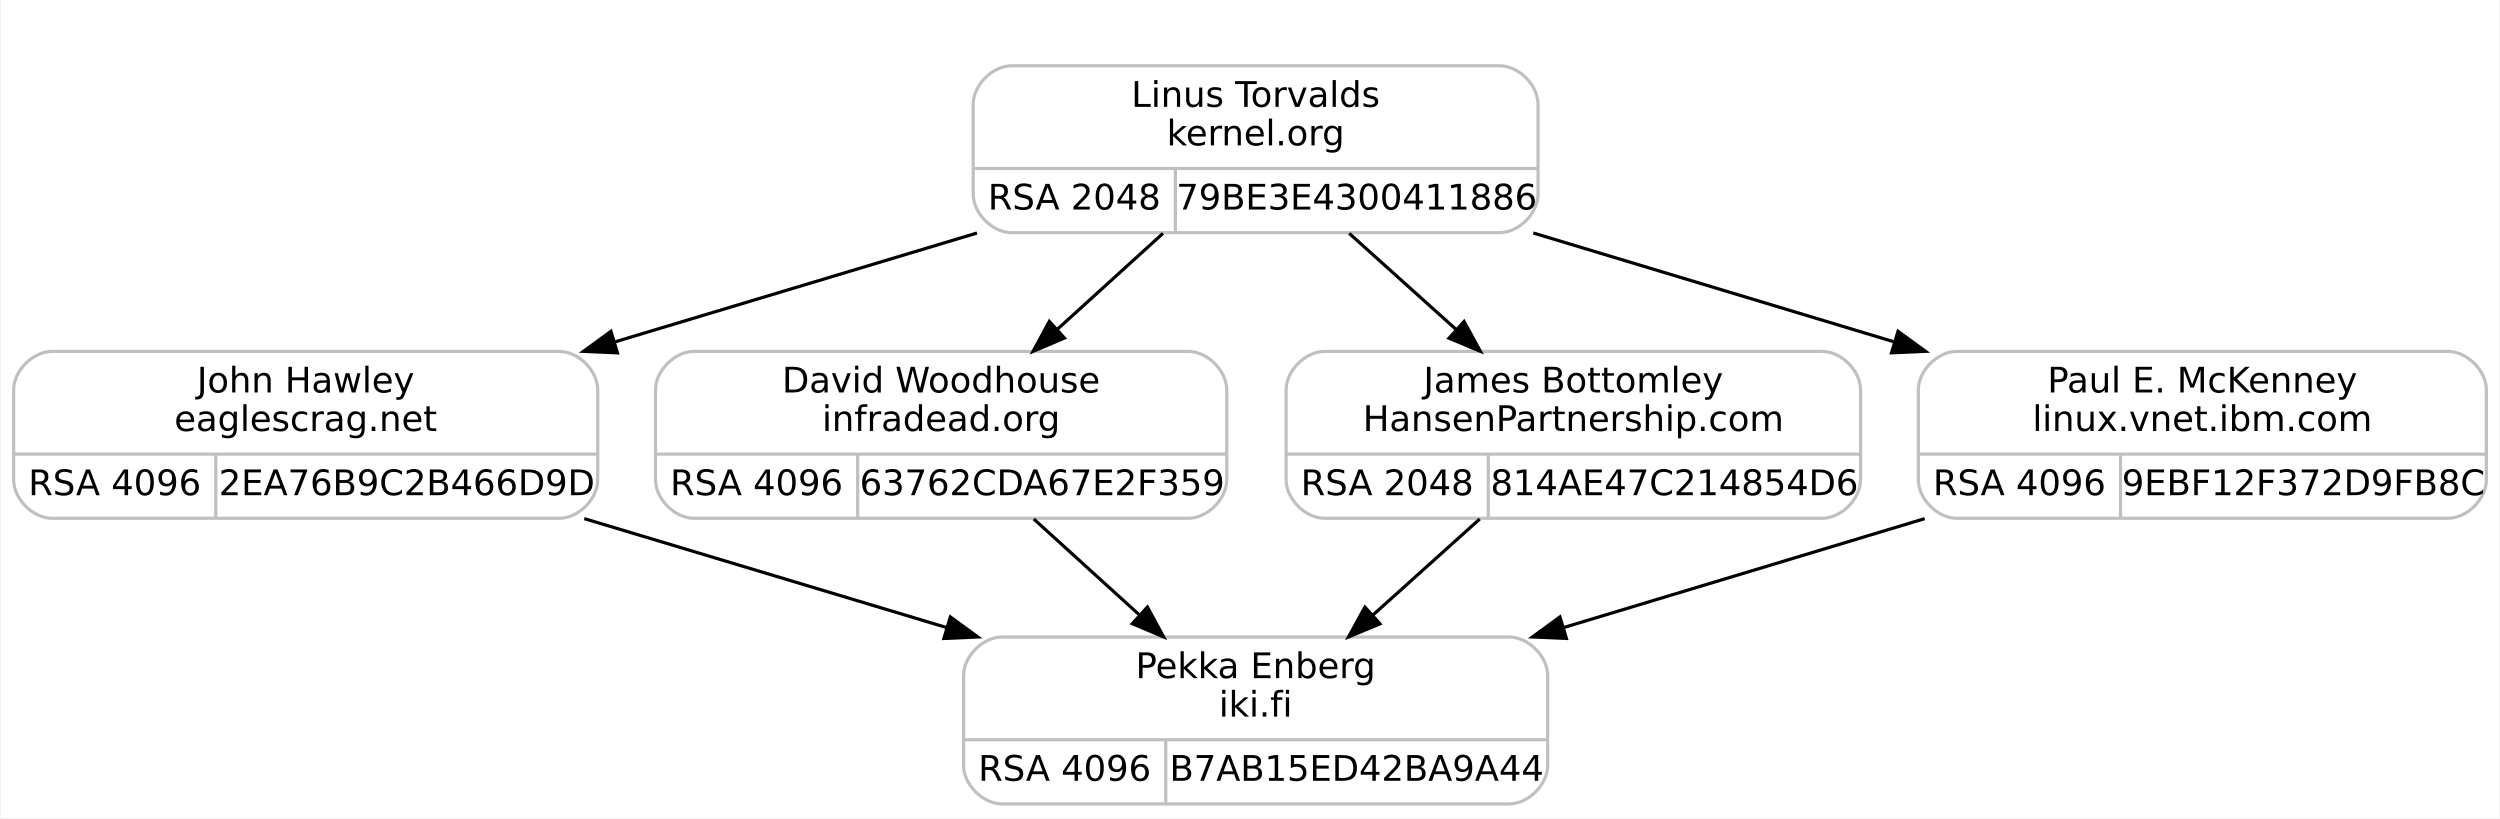
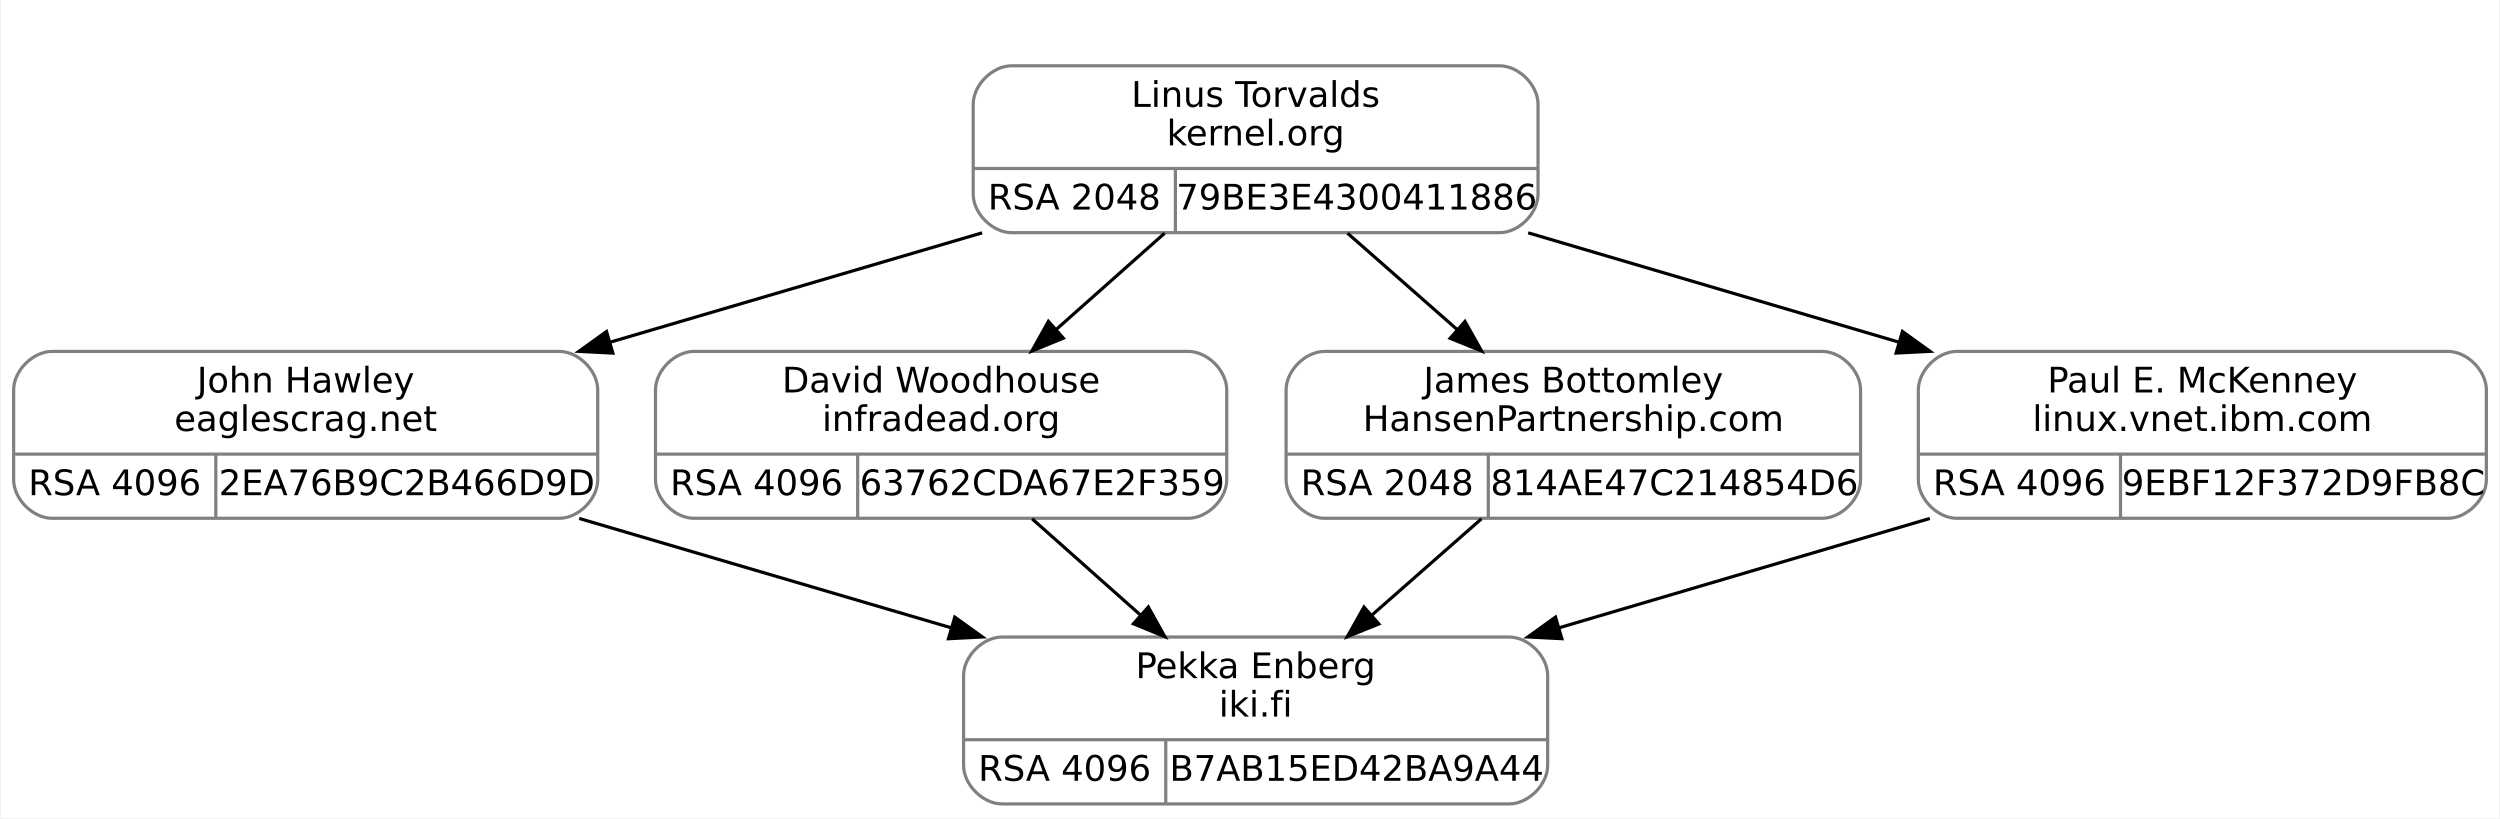
<svg xmlns="http://www.w3.org/2000/svg" width="779pt" height="255pt" viewBox="0.00 0.00 778.50 255.00">
  <g id="graph0" class="graph" transform="scale(1 1) rotate(0) translate(4 251)">
-     <polygon fill="#ffffff" stroke="transparent" points="-4,4 -4,-251 774.5,-251 774.5,4 -4,4" />
+     <polygon fill="white" stroke="transparent" points="-4,4 -4,-251 774.5,-251 774.5,4 -4,4" />
    <g id="clust1" class="cluster">
-       <polygon fill="none" stroke="#ffffff" points="291,-170 291,-239 483,-239 483,-170 291,-170" />
+       <polygon fill="none" stroke="white" points="291,-170 291,-239 483,-239 483,-170 291,-170" />
    </g>
    <g id="node1" class="node">
-       <path fill="none" stroke="#c0c0c0" d="M12,-89.5C12,-89.5 170,-89.5 170,-89.5 176,-89.5 182,-95.5 182,-101.5 182,-101.5 182,-129.5 182,-129.5 182,-135.5 176,-141.5 170,-141.5 170,-141.5 12,-141.5 12,-141.5 6,-141.5 0,-135.5 0,-129.5 0,-129.5 0,-101.5 0,-101.5 0,-95.5 6,-89.5 12,-89.5" />
-       <text text-anchor="middle" x="91" y="-128.7" font-family="droid sans,dejavu sans,helvetica" font-size="11.00" fill="#000000">John Hawley</text>
-       <text text-anchor="middle" x="91" y="-116.7" font-family="droid sans,dejavu sans,helvetica" font-size="11.00" fill="#000000">eaglescrag.net</text>
-       <polyline fill="none" stroke="#c0c0c0" points="0,-109.5 182,-109.5 " />
-       <text text-anchor="middle" x="31.5" y="-96.7" font-family="droid sans,dejavu sans,helvetica" font-size="11.00" fill="#000000">RSA 4096</text>
-       <polyline fill="none" stroke="#c0c0c0" points="63,-89.5 63,-109.5 " />
-       <text text-anchor="middle" x="122.5" y="-96.7" font-family="droid sans,dejavu sans,helvetica" font-size="11.00" fill="#000000">2EA76B9C2B466D9D</text>
+       <path fill="none" stroke="gray" d="M12,-89.5C12,-89.5 170,-89.5 170,-89.5 176,-89.5 182,-95.5 182,-101.5 182,-101.5 182,-129.5 182,-129.5 182,-135.5 176,-141.5 170,-141.5 170,-141.5 12,-141.5 12,-141.5 6,-141.5 0,-135.5 0,-129.5 0,-129.5 0,-101.5 0,-101.5 0,-95.5 6,-89.5 12,-89.5" />
+       <text text-anchor="middle" x="91" y="-128.7" font-family="droid sans,dejavu sans,helvetica" font-size="11.00">John Hawley</text>
+       <text text-anchor="middle" x="91" y="-116.7" font-family="droid sans,dejavu sans,helvetica" font-size="11.00">eaglescrag.net</text>
+       <polyline fill="none" stroke="gray" points="0,-109.5 182,-109.5 " />
+       <text text-anchor="middle" x="31.5" y="-96.7" font-family="droid sans,dejavu sans,helvetica" font-size="11.00">RSA 4096</text>
+       <polyline fill="none" stroke="gray" points="63,-89.5 63,-109.5 " />
+       <text text-anchor="middle" x="122.5" y="-96.7" font-family="droid sans,dejavu sans,helvetica" font-size="11.00">2EA76B9C2B466D9D</text>
    </g>
    <g id="node3" class="node">
-       <path fill="none" stroke="#c0c0c0" d="M308,-.5C308,-.5 466,-.5 466,-.5 472,-.5 478,-6.5 478,-12.5 478,-12.5 478,-40.5 478,-40.5 478,-46.5 472,-52.5 466,-52.5 466,-52.5 308,-52.5 308,-52.5 302,-52.5 296,-46.5 296,-40.5 296,-40.5 296,-12.5 296,-12.5 296,-6.5 302,-.5 308,-.5" />
-       <text text-anchor="middle" x="387" y="-39.7" font-family="droid sans,dejavu sans,helvetica" font-size="11.00" fill="#000000">Pekka Enberg</text>
-       <text text-anchor="middle" x="387" y="-27.7" font-family="droid sans,dejavu sans,helvetica" font-size="11.00" fill="#000000">iki.fi</text>
-       <polyline fill="none" stroke="#c0c0c0" points="296,-20.5 478,-20.5 " />
-       <text text-anchor="middle" x="327.5" y="-7.7" font-family="droid sans,dejavu sans,helvetica" font-size="11.00" fill="#000000">RSA 4096</text>
-       <polyline fill="none" stroke="#c0c0c0" points="359,-.5 359,-20.5 " />
-       <text text-anchor="middle" x="418.5" y="-7.7" font-family="droid sans,dejavu sans,helvetica" font-size="11.00" fill="#000000">B7AB15ED42BA9A44</text>
+       <path fill="none" stroke="gray" d="M308,-0.5C308,-0.5 466,-0.5 466,-0.5 472,-0.5 478,-6.5 478,-12.5 478,-12.5 478,-40.5 478,-40.5 478,-46.5 472,-52.5 466,-52.5 466,-52.5 308,-52.5 308,-52.5 302,-52.5 296,-46.5 296,-40.5 296,-40.5 296,-12.5 296,-12.5 296,-6.5 302,-0.5 308,-0.5" />
+       <text text-anchor="middle" x="387" y="-39.7" font-family="droid sans,dejavu sans,helvetica" font-size="11.00">Pekka Enberg</text>
+       <text text-anchor="middle" x="387" y="-27.7" font-family="droid sans,dejavu sans,helvetica" font-size="11.00">iki.fi</text>
+       <polyline fill="none" stroke="gray" points="296,-20.5 478,-20.5 " />
+       <text text-anchor="middle" x="327.5" y="-7.7" font-family="droid sans,dejavu sans,helvetica" font-size="11.00">RSA 4096</text>
+       <polyline fill="none" stroke="gray" points="359,-0.5 359,-20.5 " />
+       <text text-anchor="middle" x="418.5" y="-7.7" font-family="droid sans,dejavu sans,helvetica" font-size="11.00">B7AB15ED42BA9A44</text>
    </g>
    <g id="edge2" class="edge">
-       <path fill="none" stroke="#000000" d="M177.81,-89.398C213.278,-78.734 254.438,-66.358 290.817,-55.42" />
-       <polygon fill="#000000" stroke="#000000" points="291.879,-58.755 300.448,-52.524 289.863,-52.052 291.879,-58.755" />
+       <path fill="none" stroke="black" d="M176.22,-89.45C212.43,-78.81 254.81,-66.35 292.02,-55.41" />
+       <polygon fill="black" stroke="black" points="293.26,-58.7 301.87,-52.52 291.29,-51.98 293.26,-58.7" />
    </g>
    <g id="node2" class="node">
-       <path fill="none" stroke="#c0c0c0" d="M311,-178.5C311,-178.5 463,-178.5 463,-178.5 469,-178.5 475,-184.5 475,-190.5 475,-190.5 475,-218.5 475,-218.5 475,-224.5 469,-230.5 463,-230.5 463,-230.5 311,-230.5 311,-230.5 305,-230.5 299,-224.5 299,-218.5 299,-218.5 299,-190.5 299,-190.5 299,-184.5 305,-178.5 311,-178.5" />
-       <text text-anchor="middle" x="387" y="-217.7" font-family="droid sans,dejavu sans,helvetica" font-size="11.00" fill="#000000">Linus Torvalds</text>
-       <text text-anchor="middle" x="387" y="-205.7" font-family="droid sans,dejavu sans,helvetica" font-size="11.00" fill="#000000">kernel.org</text>
-       <polyline fill="none" stroke="#c0c0c0" points="299,-198.5 475,-198.5 " />
-       <text text-anchor="middle" x="330.5" y="-185.7" font-family="droid sans,dejavu sans,helvetica" font-size="11.00" fill="#000000">RSA 2048</text>
-       <polyline fill="none" stroke="#c0c0c0" points="362,-178.5 362,-198.5 " />
-       <text text-anchor="middle" x="418.5" y="-185.7" font-family="droid sans,dejavu sans,helvetica" font-size="11.00" fill="#000000">79BE3E4300411886</text>
+       <path fill="none" stroke="gray" d="M311,-178.5C311,-178.5 463,-178.5 463,-178.5 469,-178.5 475,-184.5 475,-190.5 475,-190.5 475,-218.5 475,-218.5 475,-224.5 469,-230.5 463,-230.5 463,-230.5 311,-230.5 311,-230.5 305,-230.5 299,-224.5 299,-218.5 299,-218.5 299,-190.5 299,-190.5 299,-184.5 305,-178.5 311,-178.5" />
+       <text text-anchor="middle" x="387" y="-217.7" font-family="droid sans,dejavu sans,helvetica" font-size="11.00">Linus Torvalds</text>
+       <text text-anchor="middle" x="387" y="-205.7" font-family="droid sans,dejavu sans,helvetica" font-size="11.00">kernel.org</text>
+       <polyline fill="none" stroke="gray" points="299,-198.5 475,-198.5 " />
+       <text text-anchor="middle" x="330.5" y="-185.7" font-family="droid sans,dejavu sans,helvetica" font-size="11.00">RSA 2048</text>
+       <polyline fill="none" stroke="gray" points="362,-178.5 362,-198.5 " />
+       <text text-anchor="middle" x="418.5" y="-185.7" font-family="droid sans,dejavu sans,helvetica" font-size="11.00">79BE3E4300411886</text>
    </g>
    <g id="edge1" class="edge">
-       <path fill="none" stroke="#000000" d="M300.19,-178.398C264.722,-167.734 223.562,-155.358 187.183,-144.42" />
-       <polygon fill="#000000" stroke="#000000" points="188.137,-141.052 177.552,-141.524 186.121,-147.756 188.137,-141.052" />
+       <path fill="none" stroke="black" d="M301.78,-178.45C265.57,-167.81 223.19,-155.35 185.98,-144.41" />
+       <polygon fill="black" stroke="black" points="186.71,-140.98 176.13,-141.52 184.74,-147.7 186.71,-140.98" />
    </g>
    <g id="node4" class="node">
-       <path fill="none" stroke="#c0c0c0" d="M212,-89.5C212,-89.5 366,-89.5 366,-89.5 372,-89.5 378,-95.5 378,-101.5 378,-101.5 378,-129.5 378,-129.5 378,-135.5 372,-141.5 366,-141.5 366,-141.5 212,-141.5 212,-141.5 206,-141.5 200,-135.5 200,-129.5 200,-129.5 200,-101.5 200,-101.5 200,-95.5 206,-89.5 212,-89.5" />
-       <text text-anchor="middle" x="289" y="-128.7" font-family="droid sans,dejavu sans,helvetica" font-size="11.00" fill="#000000">David Woodhouse</text>
-       <text text-anchor="middle" x="289" y="-116.7" font-family="droid sans,dejavu sans,helvetica" font-size="11.00" fill="#000000">infradead.org</text>
-       <polyline fill="none" stroke="#c0c0c0" points="200,-109.5 378,-109.5 " />
-       <text text-anchor="middle" x="231.5" y="-96.7" font-family="droid sans,dejavu sans,helvetica" font-size="11.00" fill="#000000">RSA 4096</text>
-       <polyline fill="none" stroke="#c0c0c0" points="263,-89.5 263,-109.5 " />
-       <text text-anchor="middle" x="320.5" y="-96.7" font-family="droid sans,dejavu sans,helvetica" font-size="11.00" fill="#000000">63762CDA67E2F359</text>
+       <path fill="none" stroke="gray" d="M212,-89.5C212,-89.5 366,-89.5 366,-89.5 372,-89.5 378,-95.5 378,-101.5 378,-101.5 378,-129.5 378,-129.5 378,-135.5 372,-141.5 366,-141.5 366,-141.5 212,-141.5 212,-141.5 206,-141.5 200,-135.5 200,-129.5 200,-129.5 200,-101.5 200,-101.5 200,-95.5 206,-89.5 212,-89.5" />
+       <text text-anchor="middle" x="289" y="-128.7" font-family="droid sans,dejavu sans,helvetica" font-size="11.00">David Woodhouse</text>
+       <text text-anchor="middle" x="289" y="-116.7" font-family="droid sans,dejavu sans,helvetica" font-size="11.00">infradead.org</text>
+       <polyline fill="none" stroke="gray" points="200,-109.5 378,-109.5 " />
+       <text text-anchor="middle" x="231.5" y="-96.7" font-family="droid sans,dejavu sans,helvetica" font-size="11.00">RSA 4096</text>
+       <polyline fill="none" stroke="gray" points="263,-89.5 263,-109.5 " />
+       <text text-anchor="middle" x="320.5" y="-96.7" font-family="droid sans,dejavu sans,helvetica" font-size="11.00">63762CDA67E2F359</text>
    </g>
    <g id="edge3" class="edge">
-       <path fill="none" stroke="#000000" d="M358.127,-178.278C347.859,-168.954 336.164,-158.333 325.351,-148.513" />
-       <polygon fill="#000000" stroke="#000000" points="327.423,-145.666 317.667,-141.534 322.717,-150.848 327.423,-145.666" />
+       <path fill="none" stroke="black" d="M358.65,-178.34C348.09,-168.96 335.96,-158.19 324.81,-148.29" />
+       <polygon fill="black" stroke="black" points="327.08,-145.63 317.28,-141.61 322.44,-150.86 327.08,-145.63" />
    </g>
    <g id="node5" class="node">
-       <path fill="none" stroke="#c0c0c0" d="M408.5,-89.5C408.5,-89.5 563.5,-89.5 563.5,-89.5 569.5,-89.5 575.5,-95.5 575.5,-101.5 575.5,-101.5 575.5,-129.5 575.5,-129.5 575.5,-135.5 569.5,-141.5 563.5,-141.5 563.5,-141.5 408.5,-141.5 408.5,-141.5 402.5,-141.5 396.5,-135.5 396.5,-129.5 396.5,-129.5 396.5,-101.5 396.5,-101.5 396.5,-95.5 402.5,-89.5 408.5,-89.5" />
-       <text text-anchor="middle" x="486" y="-128.7" font-family="droid sans,dejavu sans,helvetica" font-size="11.00" fill="#000000">James Bottomley</text>
-       <text text-anchor="middle" x="486" y="-116.7" font-family="droid sans,dejavu sans,helvetica" font-size="11.00" fill="#000000">HansenPartnership.com</text>
-       <polyline fill="none" stroke="#c0c0c0" points="396.5,-109.5 575.5,-109.5 " />
-       <text text-anchor="middle" x="428" y="-96.7" font-family="droid sans,dejavu sans,helvetica" font-size="11.00" fill="#000000">RSA 2048</text>
-       <polyline fill="none" stroke="#c0c0c0" points="459.5,-89.5 459.5,-109.5 " />
-       <text text-anchor="middle" x="517.5" y="-96.7" font-family="droid sans,dejavu sans,helvetica" font-size="11.00" fill="#000000">814AE47C214854D6</text>
+       <path fill="none" stroke="gray" d="M408.5,-89.5C408.5,-89.5 563.5,-89.5 563.5,-89.5 569.5,-89.5 575.5,-95.5 575.5,-101.5 575.5,-101.5 575.5,-129.5 575.5,-129.5 575.5,-135.5 569.5,-141.5 563.5,-141.5 563.5,-141.5 408.5,-141.5 408.5,-141.5 402.5,-141.5 396.5,-135.5 396.5,-129.5 396.5,-129.5 396.5,-101.5 396.5,-101.5 396.5,-95.5 402.5,-89.5 408.5,-89.5" />
+       <text text-anchor="middle" x="486" y="-128.7" font-family="droid sans,dejavu sans,helvetica" font-size="11.00">James Bottomley</text>
+       <text text-anchor="middle" x="486" y="-116.7" font-family="droid sans,dejavu sans,helvetica" font-size="11.00">HansenPartnership.com</text>
+       <polyline fill="none" stroke="gray" points="396.5,-109.5 575.5,-109.5 " />
+       <text text-anchor="middle" x="428" y="-96.7" font-family="droid sans,dejavu sans,helvetica" font-size="11.00">RSA 2048</text>
+       <polyline fill="none" stroke="gray" points="459.5,-89.5 459.5,-109.5 " />
+       <text text-anchor="middle" x="517.5" y="-96.7" font-family="droid sans,dejavu sans,helvetica" font-size="11.00">814AE47C214854D6</text>
    </g>
    <g id="edge5" class="edge">
-       <path fill="none" stroke="#000000" d="M416.168,-178.278C426.641,-168.863 438.584,-158.126 449.596,-148.227" />
-       <polygon fill="#000000" stroke="#000000" points="451.944,-150.822 457.041,-141.534 447.264,-145.617 451.944,-150.822" />
+       <path fill="none" stroke="black" d="M415.63,-178.34C426.31,-168.96 438.56,-158.19 449.82,-148.29" />
+       <polygon fill="black" stroke="black" points="452.23,-150.84 457.43,-141.61 447.61,-145.58 452.23,-150.84" />
    </g>
    <g id="node6" class="node">
-       <path fill="none" stroke="#c0c0c0" d="M605.5,-89.5C605.5,-89.5 758.5,-89.5 758.5,-89.5 764.5,-89.5 770.5,-95.5 770.5,-101.5 770.5,-101.5 770.5,-129.5 770.5,-129.5 770.5,-135.5 764.5,-141.5 758.5,-141.5 758.5,-141.5 605.5,-141.5 605.5,-141.5 599.5,-141.5 593.5,-135.5 593.5,-129.5 593.5,-129.5 593.5,-101.5 593.5,-101.5 593.5,-95.5 599.5,-89.5 605.5,-89.5" />
-       <text text-anchor="middle" x="682" y="-128.7" font-family="droid sans,dejavu sans,helvetica" font-size="11.00" fill="#000000">Paul E. McKenney</text>
-       <text text-anchor="middle" x="682" y="-116.7" font-family="droid sans,dejavu sans,helvetica" font-size="11.00" fill="#000000">linux.vnet.ibm.com</text>
-       <polyline fill="none" stroke="#c0c0c0" points="593.5,-109.5 770.5,-109.5 " />
-       <text text-anchor="middle" x="625" y="-96.7" font-family="droid sans,dejavu sans,helvetica" font-size="11.00" fill="#000000">RSA 4096</text>
-       <polyline fill="none" stroke="#c0c0c0" points="656.5,-89.5 656.5,-109.5 " />
-       <text text-anchor="middle" x="713.5" y="-96.7" font-family="droid sans,dejavu sans,helvetica" font-size="11.00" fill="#000000">9EBF12F372D9FB8C</text>
+       <path fill="none" stroke="gray" d="M605.5,-89.5C605.5,-89.5 758.5,-89.5 758.5,-89.5 764.5,-89.5 770.5,-95.5 770.5,-101.5 770.5,-101.5 770.5,-129.5 770.5,-129.5 770.5,-135.5 764.5,-141.5 758.5,-141.5 758.5,-141.5 605.5,-141.5 605.5,-141.5 599.5,-141.5 593.5,-135.5 593.5,-129.5 593.5,-129.5 593.5,-101.5 593.5,-101.5 593.5,-95.5 599.5,-89.5 605.5,-89.5" />
+       <text text-anchor="middle" x="682" y="-128.7" font-family="droid sans,dejavu sans,helvetica" font-size="11.00">Paul E. McKenney</text>
+       <text text-anchor="middle" x="682" y="-116.7" font-family="droid sans,dejavu sans,helvetica" font-size="11.00">linux.vnet.ibm.com</text>
+       <polyline fill="none" stroke="gray" points="593.5,-109.5 770.5,-109.5 " />
+       <text text-anchor="middle" x="625" y="-96.7" font-family="droid sans,dejavu sans,helvetica" font-size="11.00">RSA 4096</text>
+       <polyline fill="none" stroke="gray" points="656.5,-89.5 656.5,-109.5 " />
+       <text text-anchor="middle" x="713.5" y="-96.7" font-family="droid sans,dejavu sans,helvetica" font-size="11.00">9EBF12F372D9FB8C</text>
    </g>
    <g id="edge7" class="edge">
-       <path fill="none" stroke="#000000" d="M473.517,-178.398C508.865,-167.734 549.886,-155.358 586.142,-144.42" />
-       <polygon fill="#000000" stroke="#000000" points="587.177,-147.763 595.74,-141.524 585.155,-141.062 587.177,-147.763" />
+       <path fill="none" stroke="black" d="M471.93,-178.45C508.02,-167.81 550.25,-155.35 587.35,-144.41" />
+       <polygon fill="black" stroke="black" points="588.56,-147.71 597.16,-141.52 586.58,-140.99 588.56,-147.71" />
    </g>
    <g id="edge4" class="edge">
-       <path fill="none" stroke="#000000" d="M317.873,-89.278C328.141,-79.954 339.836,-69.333 350.649,-59.513" />
-       <polygon fill="#000000" stroke="#000000" points="353.283,-61.848 358.333,-52.534 348.577,-56.666 353.283,-61.848" />
+       <path fill="none" stroke="black" d="M317.35,-89.34C327.91,-79.96 340.04,-69.19 351.19,-59.29" />
+       <polygon fill="black" stroke="black" points="353.56,-61.86 358.72,-52.61 348.92,-56.63 353.56,-61.86" />
    </g>
    <g id="edge6" class="edge">
-       <path fill="none" stroke="#000000" d="M456.832,-89.278C446.359,-79.863 434.416,-69.126 423.404,-59.227" />
-       <polygon fill="#000000" stroke="#000000" points="425.736,-56.617 415.959,-52.534 421.056,-61.822 425.736,-56.617" />
+       <path fill="none" stroke="black" d="M457.37,-89.34C446.69,-79.96 434.44,-69.19 423.18,-59.29" />
+       <polygon fill="black" stroke="black" points="425.39,-56.58 415.57,-52.61 420.77,-61.84 425.39,-56.58" />
    </g>
    <g id="edge8" class="edge">
-       <path fill="none" stroke="#000000" d="M595.484,-89.398C560.135,-78.734 519.114,-66.358 482.858,-55.42" />
-       <polygon fill="#000000" stroke="#000000" points="483.845,-52.062 473.26,-52.524 481.823,-58.764 483.845,-52.062" />
+       <path fill="none" stroke="black" d="M597.07,-89.45C560.98,-78.81 518.75,-66.35 481.65,-55.41" />
+       <polygon fill="black" stroke="black" points="482.42,-51.99 471.84,-52.52 480.44,-58.71 482.42,-51.99" />
    </g>
  </g>
</svg>
